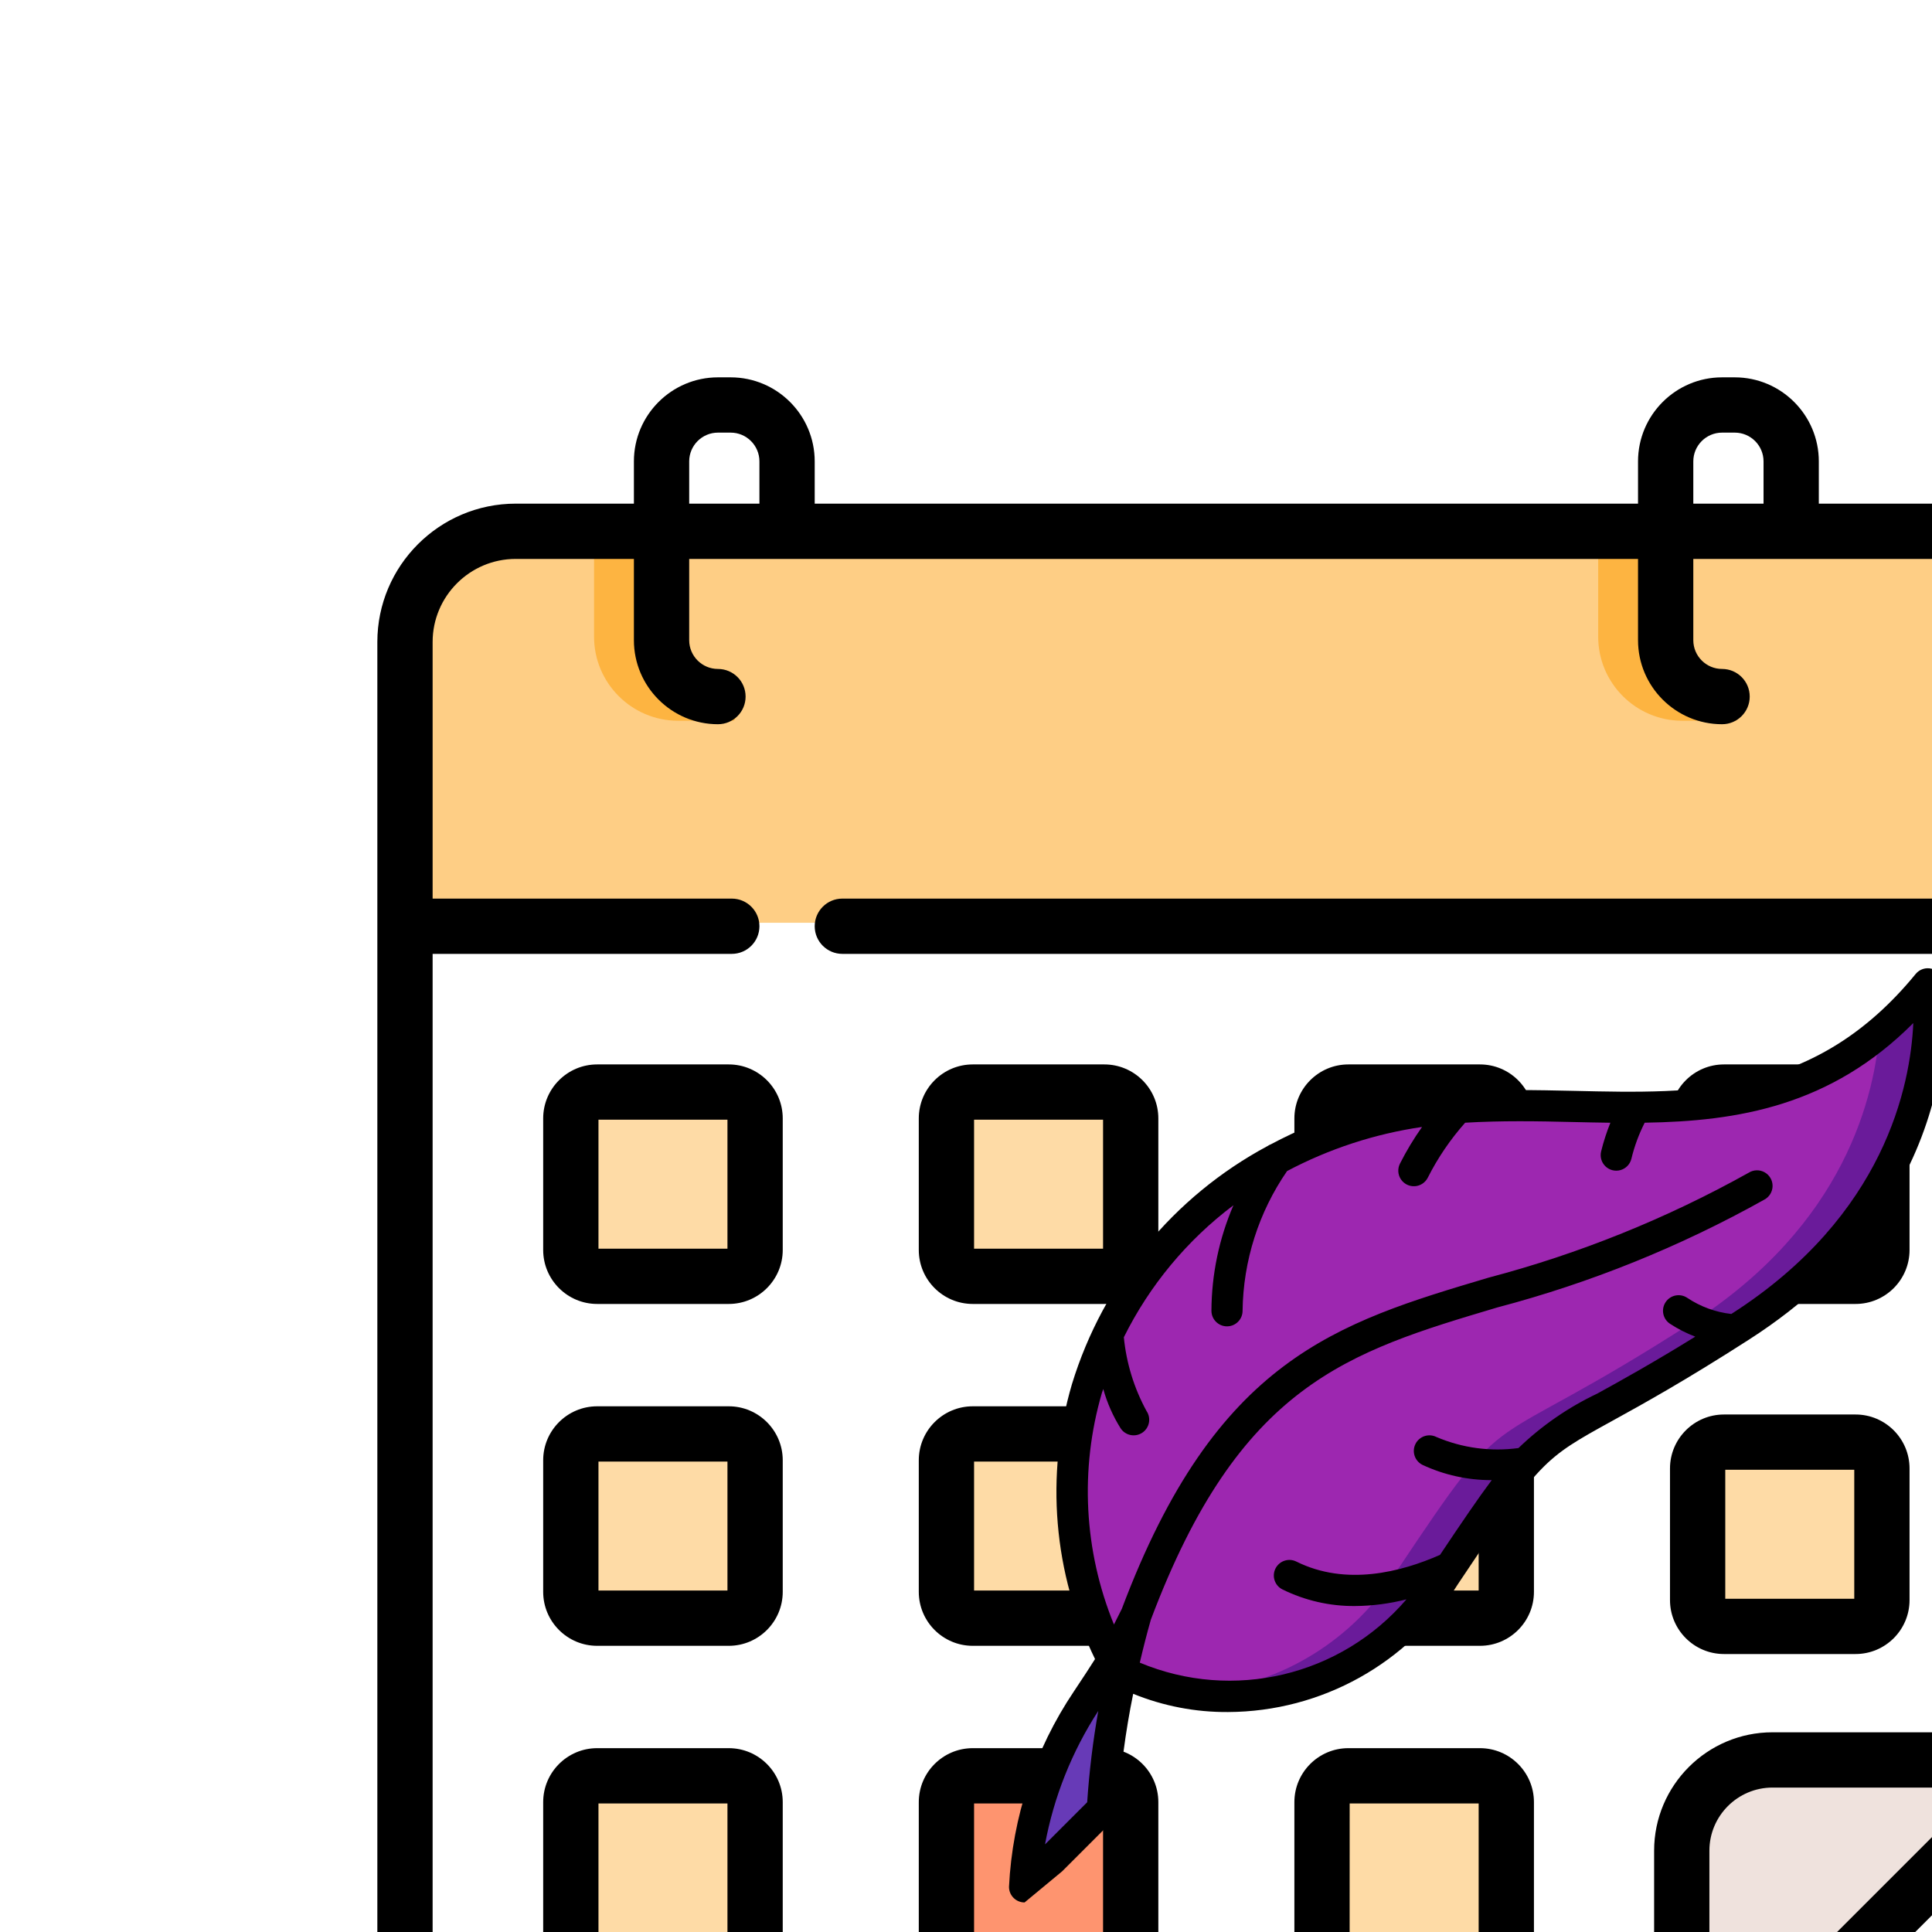
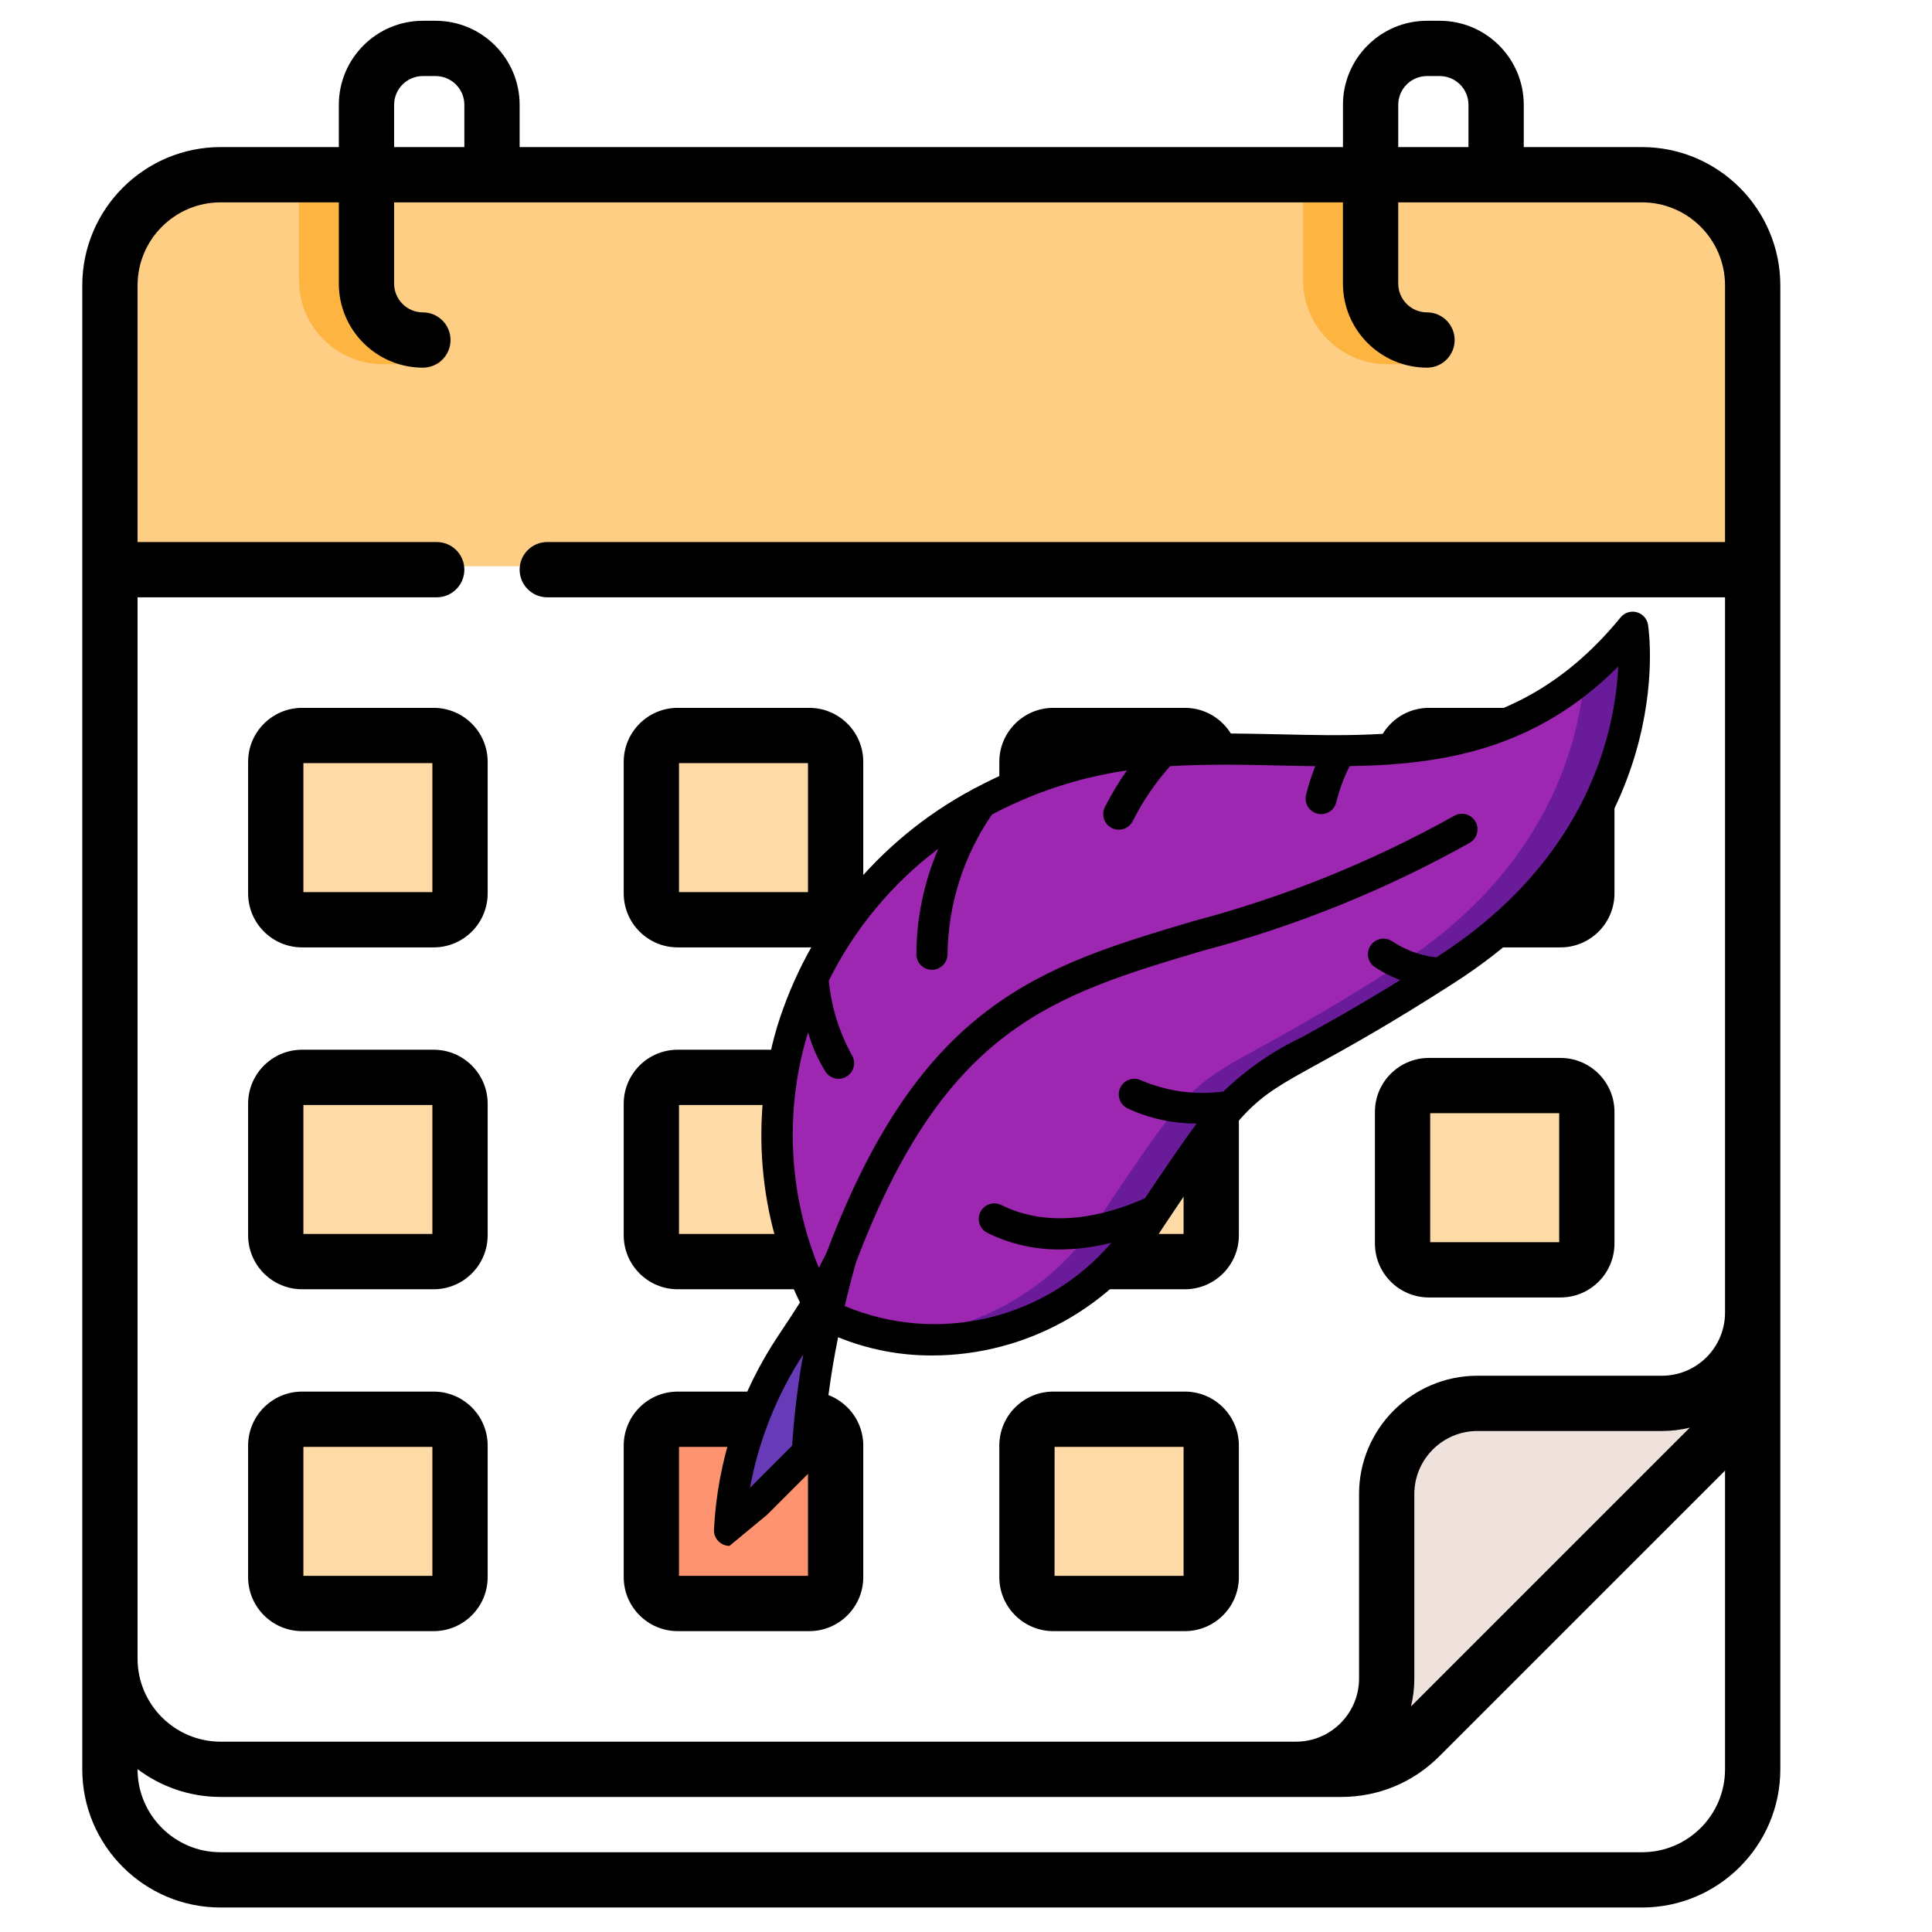
<svg xmlns="http://www.w3.org/2000/svg" id="Capa_1" enable-background="new 0 0 512 512" height="512" viewBox="0 0 512 512" width="512" version="1.1">
  <defs id="defs59">
    </defs>
  <g id="g54">
-     <g id="g1184" transform="matrix(0.9766727,0,0,0.9765625,81.74465,95.02727)">
+     <g id="g1184" transform="matrix(0.9766727,0,0,0.9765625,3.547834,0.5338949)">
      <g id="g1155" transform="translate(77.86768,-27.95973)">
        <path d="m 250.253,506.614 h 23.801 c 13.598,0 24.621,-11.023 24.621,-24.621 v -50.064 c 0,-13.598 11.023,-24.621 24.621,-24.621 h 50.064 c 13.598,0 24.621,-11.023 24.621,-24.621 v -31.187 43.361 c 0,7.97 -3.166,15.613 -8.802,21.249 l -81.703,81.703 c -5.636,5.636 -13.279,8.802 -21.249,8.802 h -35.974 z" fill="#efe2dd" id="path6" />
        <path d="m 397.978,103.884 v 77.18 H -47.762 v -77.18 c 0,-16.56 13.43,-30 30,-30 H 367.978 c 16.57,0 30,13.44 30,30 z" fill="#fece85" id="path8" style="fill:#fece85;fill-opacity:1" />
        <g id="g18" transform="translate(-80.89223,32.9102)">
          <g id="g12">
            <path d="m 118.05,93.336 c -5.722,0 -10.58,-0.003 -14.72,-0.003 -12.58,0 -22.81,-10.23 -22.81,-22.8 v -29.56 h 15 v 29.56 c 0,4.3 3.5,7.8 7.81,7.8 4.14,0.001 18.86,15.003 14.72,15.003 z" fill="#fdb441" id="path10" />
          </g>
          <g id="g16">
            <path d="m 390.507,93.336 c 0,0 -10.577,-0.003 -14.727,-0.003 -12.57,0 -22.8,-10.23 -22.8,-22.8 v -29.56 h 15 v 29.56 c 0,4.3 3.5,7.8 7.8,7.8 4.15,0.001 14.727,10.863 14.727,15.003 z" fill="#fdb441" id="path14" />
          </g>
        </g>
        <g id="g28" style="fill:#fedba6" transform="translate(-80.89223,32.9102)">
          <path d="M 120.983,243.142 H 85.269 c -3.945,0 -7.143,-3.198 -7.143,-7.143 v -35.714 c 0,-3.945 3.198,-7.143 7.143,-7.143 h 35.714 c 3.945,0 7.143,3.198 7.143,7.143 v 35.714 c 0,3.945 -3.198,7.143 -7.143,7.143 z" id="path20" />
          <path d="m 222.899,243.142 h -35.714 c -3.945,0 -7.143,-3.198 -7.143,-7.143 v -35.714 c 0,-3.945 3.198,-7.143 7.143,-7.143 h 35.714 c 3.945,0 7.143,3.198 7.143,7.143 v 35.714 c 0,3.945 -3.198,7.143 -7.143,7.143 z" id="path22" />
          <path d="m 324.815,243.142 h -35.714 c -3.945,0 -7.143,-3.198 -7.143,-7.143 v -35.714 c 0,-3.945 3.198,-7.143 7.143,-7.143 h 35.714 c 3.945,0 7.143,3.198 7.143,7.143 v 35.714 c 0,3.945 -3.198,7.143 -7.143,7.143 z" id="path24" />
          <path d="m 426.731,243.142 h -35.714 c -3.945,0 -7.143,-3.198 -7.143,-7.143 v -35.714 c 0,-3.945 3.198,-7.143 7.143,-7.143 h 35.714 c 3.945,0 7.143,3.198 7.143,7.143 v 35.714 c 0,3.945 -3.198,7.143 -7.143,7.143 z" id="path26" />
        </g>
        <g id="g36" style="fill:#fedba6" transform="translate(-80.89223,32.9102)">
          <path d="M 120.983,335.915 H 85.269 c -3.945,0 -7.143,-3.198 -7.143,-7.143 v -35.714 c 0,-3.945 3.198,-7.143 7.143,-7.143 h 35.714 c 3.945,0 7.143,3.198 7.143,7.143 v 35.714 c 0,3.945 -3.198,7.143 -7.143,7.143 z" id="path30" />
          <path d="m 222.899,335.915 h -35.714 c -3.945,0 -7.143,-3.198 -7.143,-7.143 v -35.714 c 0,-3.945 3.198,-7.143 7.143,-7.143 h 35.714 c 3.945,0 7.143,3.198 7.143,7.143 v 35.714 c 0,3.945 -3.198,7.143 -7.143,7.143 z" id="path32" />
          <path d="m 324.815,335.915 h -35.714 c -3.945,0 -7.143,-3.198 -7.143,-7.143 v -35.714 c 0,-3.945 3.198,-7.143 7.143,-7.143 h 35.714 c 3.945,0 7.143,3.198 7.143,7.143 v 35.714 c 0,3.945 -3.198,7.143 -7.143,7.143 z" id="path34" />
        </g>
        <path d="m 345.839,371.052 h -35.714 c -3.945,0 -7.143,-3.198 -7.143,-7.143 v -35.714 c 0,-3.945 3.198,-7.143 7.143,-7.143 h 35.714 c 3.945,0 7.143,3.198 7.143,7.143 v 35.714 c 0,3.945 -3.198,7.143 -7.143,7.143 z" id="path38" style="fill:#fedba6" />
        <path d="m 40.091,461.598 h -35.714 c -3.945,0 -7.143,-3.198 -7.143,-7.143 v -35.714 c 0,-3.945 3.198,-7.143 7.143,-7.143 h 35.714 c 3.945,0 7.143,3.198 7.143,7.143 v 35.714 c 0,3.945 -3.198,7.143 -7.143,7.143 z" id="path40" style="fill:#fedba6" />
        <path d="m 142.007,461.598 h -35.714 c -3.945,0 -7.143,-3.198 -7.143,-7.143 v -35.714 c 0,-3.945 3.198,-7.143 7.143,-7.143 h 35.714 c 3.945,0 7.143,3.198 7.143,7.143 v 35.714 c 0,3.945 -3.198,7.143 -7.143,7.143 z" id="path42" style="fill:#fe8e66;fill-opacity:0.939" />
        <path d="m 243.923,461.598 h -35.714 c -3.945,0 -7.143,-3.198 -7.143,-7.143 v -35.714 c 0,-3.945 3.198,-7.143 7.143,-7.143 h 35.714 c 3.945,0 7.143,3.198 7.143,7.143 v 35.714 c 0,3.945 -3.198,7.143 -7.143,7.143 z" id="path44" style="fill:#fedba6" />
        <path d="m 306.214,284.506 h 35.714 c 8.074,0 14.643,-6.569 14.643,-14.643 v -35.714 c 0,-8.074 -6.569,-14.643 -14.643,-14.643 h -35.714 c -8.074,0 -14.643,6.569 -14.643,14.643 v 35.714 c 0,8.074 6.569,14.643 14.643,14.643 z m 0.357,-50 h 35 v 35 h -35 z m -0.357,145 h 35.714 c 8.074,0 14.643,-6.569 14.643,-14.643 v -35.714 c 0,-8.074 -6.569,-14.643 -14.643,-14.643 h -35.714 c -8.074,0 -14.643,6.569 -14.643,14.643 v 35.714 c 0,8.074 6.569,14.643 14.643,14.643 z m 0.357,-50 h 35 v 35 h -35 z m -102.273,-45 h 35.714 c 8.074,0 14.643,-6.569 14.643,-14.643 v -35.714 c 0,-8.074 -6.569,-14.643 -14.643,-14.643 h -35.714 c -8.074,0 -14.643,6.569 -14.643,14.643 v 35.714 c 0,8.074 6.569,14.643 14.643,14.643 z m 0.357,-50 h 35 v 35 h -35 z M 36.18,405.052 H 0.466 c -8.074,0 -14.643,6.569 -14.643,14.643 v 35.714 c 0,8.074 6.569,14.643 14.643,14.643 h 35.714 c 8.074,0 14.643,-6.569 14.643,-14.643 v -35.714 c 0,-8.074 -6.569,-14.643 -14.643,-14.643 z m -0.357,50 H 0.823 v -35 h 35 z m 0.357,-235.546 H 0.466 c -8.074,0 -14.643,6.569 -14.643,14.643 v 35.714 c 0,8.074 6.569,14.643 14.643,14.643 h 35.714 c 8.074,0 14.643,-6.569 14.643,-14.643 v -35.714 c 0,-8.075 -6.569,-14.643 -14.643,-14.643 z m -0.357,50 H 0.823 v -35 h 35 z m 168.475,107.773 h 35.714 c 8.074,0 14.643,-6.569 14.643,-14.643 v -35.714 c 0,-8.074 -6.569,-14.643 -14.643,-14.643 h -35.714 c -8.074,0 -14.643,6.569 -14.643,14.643 v 35.714 c 0,8.074 6.569,14.643 14.643,14.643 z m 0.357,-50 h 35 v 35 h -35 z m 159.365,-259.953 h -32.066 v -11.467 c 0,-12.576 -10.231,-22.807 -22.807,-22.807 h -3.444 c -12.575,0 -22.806,10.231 -22.806,22.807 v 11.467 H 59.497 v -11.467 c 0,-12.576 -10.231,-22.807 -22.807,-22.807 h -3.444 c -12.576,0 -22.807,10.231 -22.807,22.807 v 11.467 h -32.065 c -20.705,0 -37.55,16.845 -37.55,37.55 v 402.676 c 0,20.678 16.822,37.5 37.5,37.5 H 364.072 c 20.678,0 37.5,-16.822 37.5,-37.5 v -402.676 c -10e-4,-20.705 -16.846,-37.55 -37.552,-37.55 z m -66.123,-11.467 c 0,-4.305 3.502,-7.807 7.807,-7.807 h 3.444 c 4.305,0 7.807,3.502 7.807,7.807 v 11.467 h -19.058 z m -272.457,0 c 0,-4.305 3.502,-7.807 7.807,-7.807 h 3.444 c 4.305,0 7.807,3.502 7.807,7.807 v 11.467 h -19.057 v -11.467 z M 386.571,507.552 c 0,12.407 -10.093,22.5 -22.5,22.5 H -21.677 c -12.407,0 -22.5,-10.093 -22.5,-22.5 v -0.047 c 6.284,4.735 14.095,7.547 22.551,7.547 H 282.457 c 10.03,0 19.46,-3.906 26.552,-10.999 l 77.562,-77.562 z m -85.215,-17.059 c 0.588,-2.427 0.908,-4.958 0.908,-7.563 v -50.064 c 0,-9.44 7.681,-17.121 17.122,-17.121 h 50.063 c 2.605,0 5.136,-0.32 7.563,-0.908 z m 85.215,-315.987 H 66.997 c -4.142,0 -7.5,3.358 -7.5,7.5 0,4.142 3.358,7.5 7.5,7.5 H 386.571 v 194.118 c 0,9.441 -7.681,17.122 -17.122,17.122 h -50.063 c -17.712,0 -32.122,14.41 -32.122,32.121 v 50.064 c 0,9.441 -7.681,17.122 -17.121,17.122 H -21.626 c -12.434,0 -22.55,-10.116 -22.55,-22.551 v -287.996 h 81.173 c 4.142,0 7.5,-3.358 7.5,-7.5 0,-4.142 -3.358,-7.5 -7.5,-7.5 h -81.174 v -69.63 c 0,-12.434 10.116,-22.55 22.55,-22.55 h 32.066 v 22.052 c 0,12.576 10.231,22.807 22.807,22.807 4.142,0 7.5,-3.358 7.5,-7.5 0,-4.142 -3.358,-7.5 -7.5,-7.5 -4.305,0 -7.807,-3.502 -7.807,-7.807 V 82.326 H 282.897 v 22.052 c 0,12.576 10.231,22.807 22.807,22.807 4.142,0 7.5,-3.358 7.5,-7.5 0,-4.142 -3.358,-7.5 -7.5,-7.5 -4.305,0 -7.807,-3.502 -7.807,-7.807 V 82.326 h 66.124 c 12.434,0 22.55,10.116 22.55,22.55 z M 36.18,312.279 H 0.466 c -8.074,0 -14.643,6.569 -14.643,14.643 v 35.714 c 0,8.074 6.569,14.643 14.643,14.643 h 35.714 c 8.074,0 14.643,-6.569 14.643,-14.643 v -35.714 c 0,-8.075 -6.569,-14.643 -14.643,-14.643 z m -0.357,50 H 0.823 v -35 h 35 z m 66.559,-77.773 h 35.714 c 8.074,0 14.643,-6.569 14.643,-14.643 v -35.714 c 0,-8.074 -6.569,-14.643 -14.643,-14.643 h -35.714 c -8.074,0 -14.643,6.569 -14.643,14.643 v 35.714 c 0,8.074 6.569,14.643 14.643,14.643 z m 0.357,-50 h 35 v 35 h -35 z m 101.907,220.546 c 0.008,-35 -14.752,-7.531 -14.992,0.357 0,8.074 6.569,14.643 14.643,14.643 h 35.714 c 8.074,0 14.643,-6.569 14.643,-14.643 v -35.714 c 0,-8.074 -6.569,-14.643 -14.643,-14.643 h -35.714 c -8.074,0 -14.643,6.569 -14.643,14.643 v 35.714 c 1.728,11.039 14.747,7.712 14.992,-0.357 l 0.008,-35 h 35 v 35 z m -102.264,-77.773 h 35.714 c 8.074,0 14.643,-6.569 14.643,-14.643 v -35.714 c 0,-8.074 -6.569,-14.643 -14.643,-14.643 h -35.714 c -8.074,0 -14.643,6.569 -14.643,14.643 v 35.714 c 0,8.074 6.569,14.643 14.643,14.643 z m 0.357,-50 h 35 v 35 h -35 z m -0.357,142.773 h 35.714 c 8.074,0 14.643,-6.569 14.643,-14.643 v -35.714 c 0,-8.074 -6.569,-14.643 -14.643,-14.643 h -35.714 c -8.074,0 -14.643,6.569 -14.643,14.643 v 35.714 c 0,8.074 6.569,14.643 14.643,14.643 z m 0.357,-50 h 35 v 35 h -35 z" id="path52" />
      </g>
      <g id="g261" transform="matrix(0.8996348,0,0,0.8996348,-27.72792,86.80026)">
        <path id="Shape" d="m 279.842,281.372 c -1.691,5.871 -3.053,11.554 -4.274,16.908 -3.083,13.688 -5.047,27.605 -5.871,41.612 l -23.483,23.483 c 1.07,-20.136 7.561,-39.609 18.786,-56.359 3.992,-6.012 6.2,-9.346 7.843,-12.164 2.254,-3.804 3.522,-6.575 6.998,-13.479 z" fill="#673ab7" style="fill-rule:nonzero;stroke-width:4.697" />
        <path id="path3" d="m 462.258,194.297 c -65.752,42.269 -53.025,20.853 -89.235,75.146 -27.71,41.565 -73.596,42.269 -97.455,28.837 1.221,-5.354 2.583,-11.037 4.274,-16.908 -3.475,6.904 -4.744,9.675 -6.998,13.479 -12.944,-25.259 -15.749,-54.509 -7.843,-81.768 14.09,-46.966 56.359,-79.842 108.022,-84.539 51.663,-4.697 103.325,14.09 145.595,-37.573 0,0 9.393,61.056 -56.359,103.325 z" fill="#9d27b0" style="fill-rule:nonzero;stroke-width:4.697" />
        <path id="path5" d="m 518.617,90.971 c -4.178,5.135 -8.809,9.885 -13.836,14.193 -1.343,20.562 -10.464,59.464 -56.613,89.132 -65.752,42.269 -53.025,20.853 -89.235,75.146 -12.814,20.42 -34.333,33.784 -58.318,36.215 29.034,2.546 57.031,-11.457 72.408,-36.215 36.211,-54.293 23.483,-32.876 89.235,-75.146 65.752,-42.269 56.359,-103.325 56.359,-103.325 z" fill="#6a1b9a" style="fill-rule:nonzero;stroke-width:4.697" />
        <path id="path7" d="m 520.447,87.582 c -1.789,-0.487 -3.697,0.124 -4.87,1.559 -30.227,36.943 -65.673,36.136 -103.161,35.262 -11.342,-0.254 -23.013,-0.47 -34.755,0.315 -0.259,-0.006 -0.519,0.011 -0.775,0.052 -1.24,0.085 -2.475,0.127 -3.71,0.24 -18.214,1.618 -35.916,6.889 -52.048,15.499 -0.378,0.139 -0.737,0.327 -1.066,0.559 -28.361,15.219 -49.556,41.031 -58.966,71.811 -8.103,27.541 -5.619,57.116 6.965,82.919 -1.47,2.348 -3.41,5.307 -6.373,9.755 -11.774,17.505 -18.543,37.894 -19.575,58.966 0,2.594 2.103,4.697 4.697,4.697 11.338,-9.393 0,0 11.338,-9.393 l 15.466,-15.466 c 0.841,-0.839 1.332,-1.965 1.376,-3.151 0.699,-11.735 2.23,-23.405 4.579,-34.924 9.074,3.695 18.787,5.564 28.584,5.5 28.216,-0.111 54.405,-14.683 69.374,-38.601 24.859,-37.291 25.676,-37.737 46.572,-49.249 9.168,-5.054 21.731,-11.972 41.297,-24.554 67.542,-43.387 58.863,-105.359 58.459,-107.975 -0.281,-1.834 -1.616,-3.33 -3.405,-3.818 z M 265.694,338.991 l -12.718,12.714 c 2.658,-14.345 8.118,-28.026 16.067,-40.259 -1.616,9.114 -2.734,18.31 -3.349,27.546 z m 194.618,-147.502 -0.343,0.216 c -4.757,-0.538 -9.317,-2.208 -13.296,-4.87 -2.158,-1.44 -5.075,-0.857 -6.514,1.301 -1.44,2.158 -0.857,5.075 1.301,6.514 2.399,1.571 4.961,2.878 7.641,3.898 -13.085,8.083 -22.389,13.226 -29.542,17.166 -8.768,4.152 -16.801,9.704 -23.784,16.438 -8.399,1.139 -16.949,-0.013 -24.746,-3.335 -2.319,-1.167 -5.145,-0.234 -6.312,2.085 -1.167,2.319 -0.234,5.145 2.085,6.312 6.543,3.06 13.682,4.635 20.905,4.612 -4.138,5.528 -9.06,12.779 -15.593,22.544 -11.742,5.194 -28.386,9.482 -43.368,2.005 -2.318,-1.133 -5.115,-0.184 -6.266,2.125 -1.151,2.309 -0.223,5.114 2.077,6.282 6.817,3.368 14.33,5.088 21.933,5.021 5.229,-0.039 10.434,-0.717 15.499,-2.02 -19.821,23.147 -52.312,30.864 -80.425,19.101 0.968,-4.157 2.052,-8.454 3.316,-12.916 26.742,-71.078 59.374,-80.782 104.528,-94.233 28.092,-7.401 55.137,-18.322 80.49,-32.505 1.529,-0.8 2.496,-2.373 2.519,-4.098 0.024,-1.725 -0.901,-3.324 -2.407,-4.165 -1.506,-0.841 -3.353,-0.788 -4.808,0.138 -24.713,13.797 -51.064,24.428 -78.433,31.641 -45.942,13.672 -82.238,24.479 -110.619,99.883 l -2.052,4.095 -0.329,0.658 c -9.069,-22.189 -10.357,-46.796 -3.654,-69.81 0.127,-0.418 0.296,-0.817 0.427,-1.235 1.169,4.195 2.939,8.199 5.255,11.887 1.44,2.158 4.356,2.741 6.514,1.301 2.158,-1.44 2.741,-4.356 1.301,-6.514 -3.767,-6.89 -6.101,-14.47 -6.862,-22.285 7.77,-15.662 19.089,-29.295 33.055,-39.813 -4.333,10.054 -6.59,20.881 -6.636,31.829 0,2.594 2.103,4.697 4.697,4.697 2.594,0 4.697,-2.103 4.697,-4.697 0.192,-15.068 4.863,-29.738 13.418,-42.143 12.71,-6.729 26.479,-11.23 40.71,-13.305 -2.492,3.52 -4.72,7.22 -6.664,11.07 -0.755,1.5 -0.653,3.289 0.269,4.693 0.922,1.404 2.522,2.21 4.199,2.113 1.677,-0.096 3.175,-1.079 3.93,-2.579 3.024,-5.991 6.813,-11.564 11.272,-16.579 10.854,-0.643 21.82,-0.47 32.486,-0.207 3.757,0.089 7.538,0.169 11.314,0.216 -1.131,2.808 -2.063,5.693 -2.79,8.632 -0.404,1.629 0.091,3.351 1.3,4.515 1.209,1.165 2.947,1.596 4.56,1.132 1.613,-0.464 2.856,-1.754 3.26,-3.383 0.908,-3.78 2.257,-7.441 4.02,-10.906 28.067,-0.427 56.059,-5.021 81.012,-30.058 -0.845,18.862 -8.609,58.003 -54.546,87.535 z" style="fill:#000000;fill-rule:nonzero;stroke-width:4.697" />
      </g>
    </g>
  </g>
</svg>
